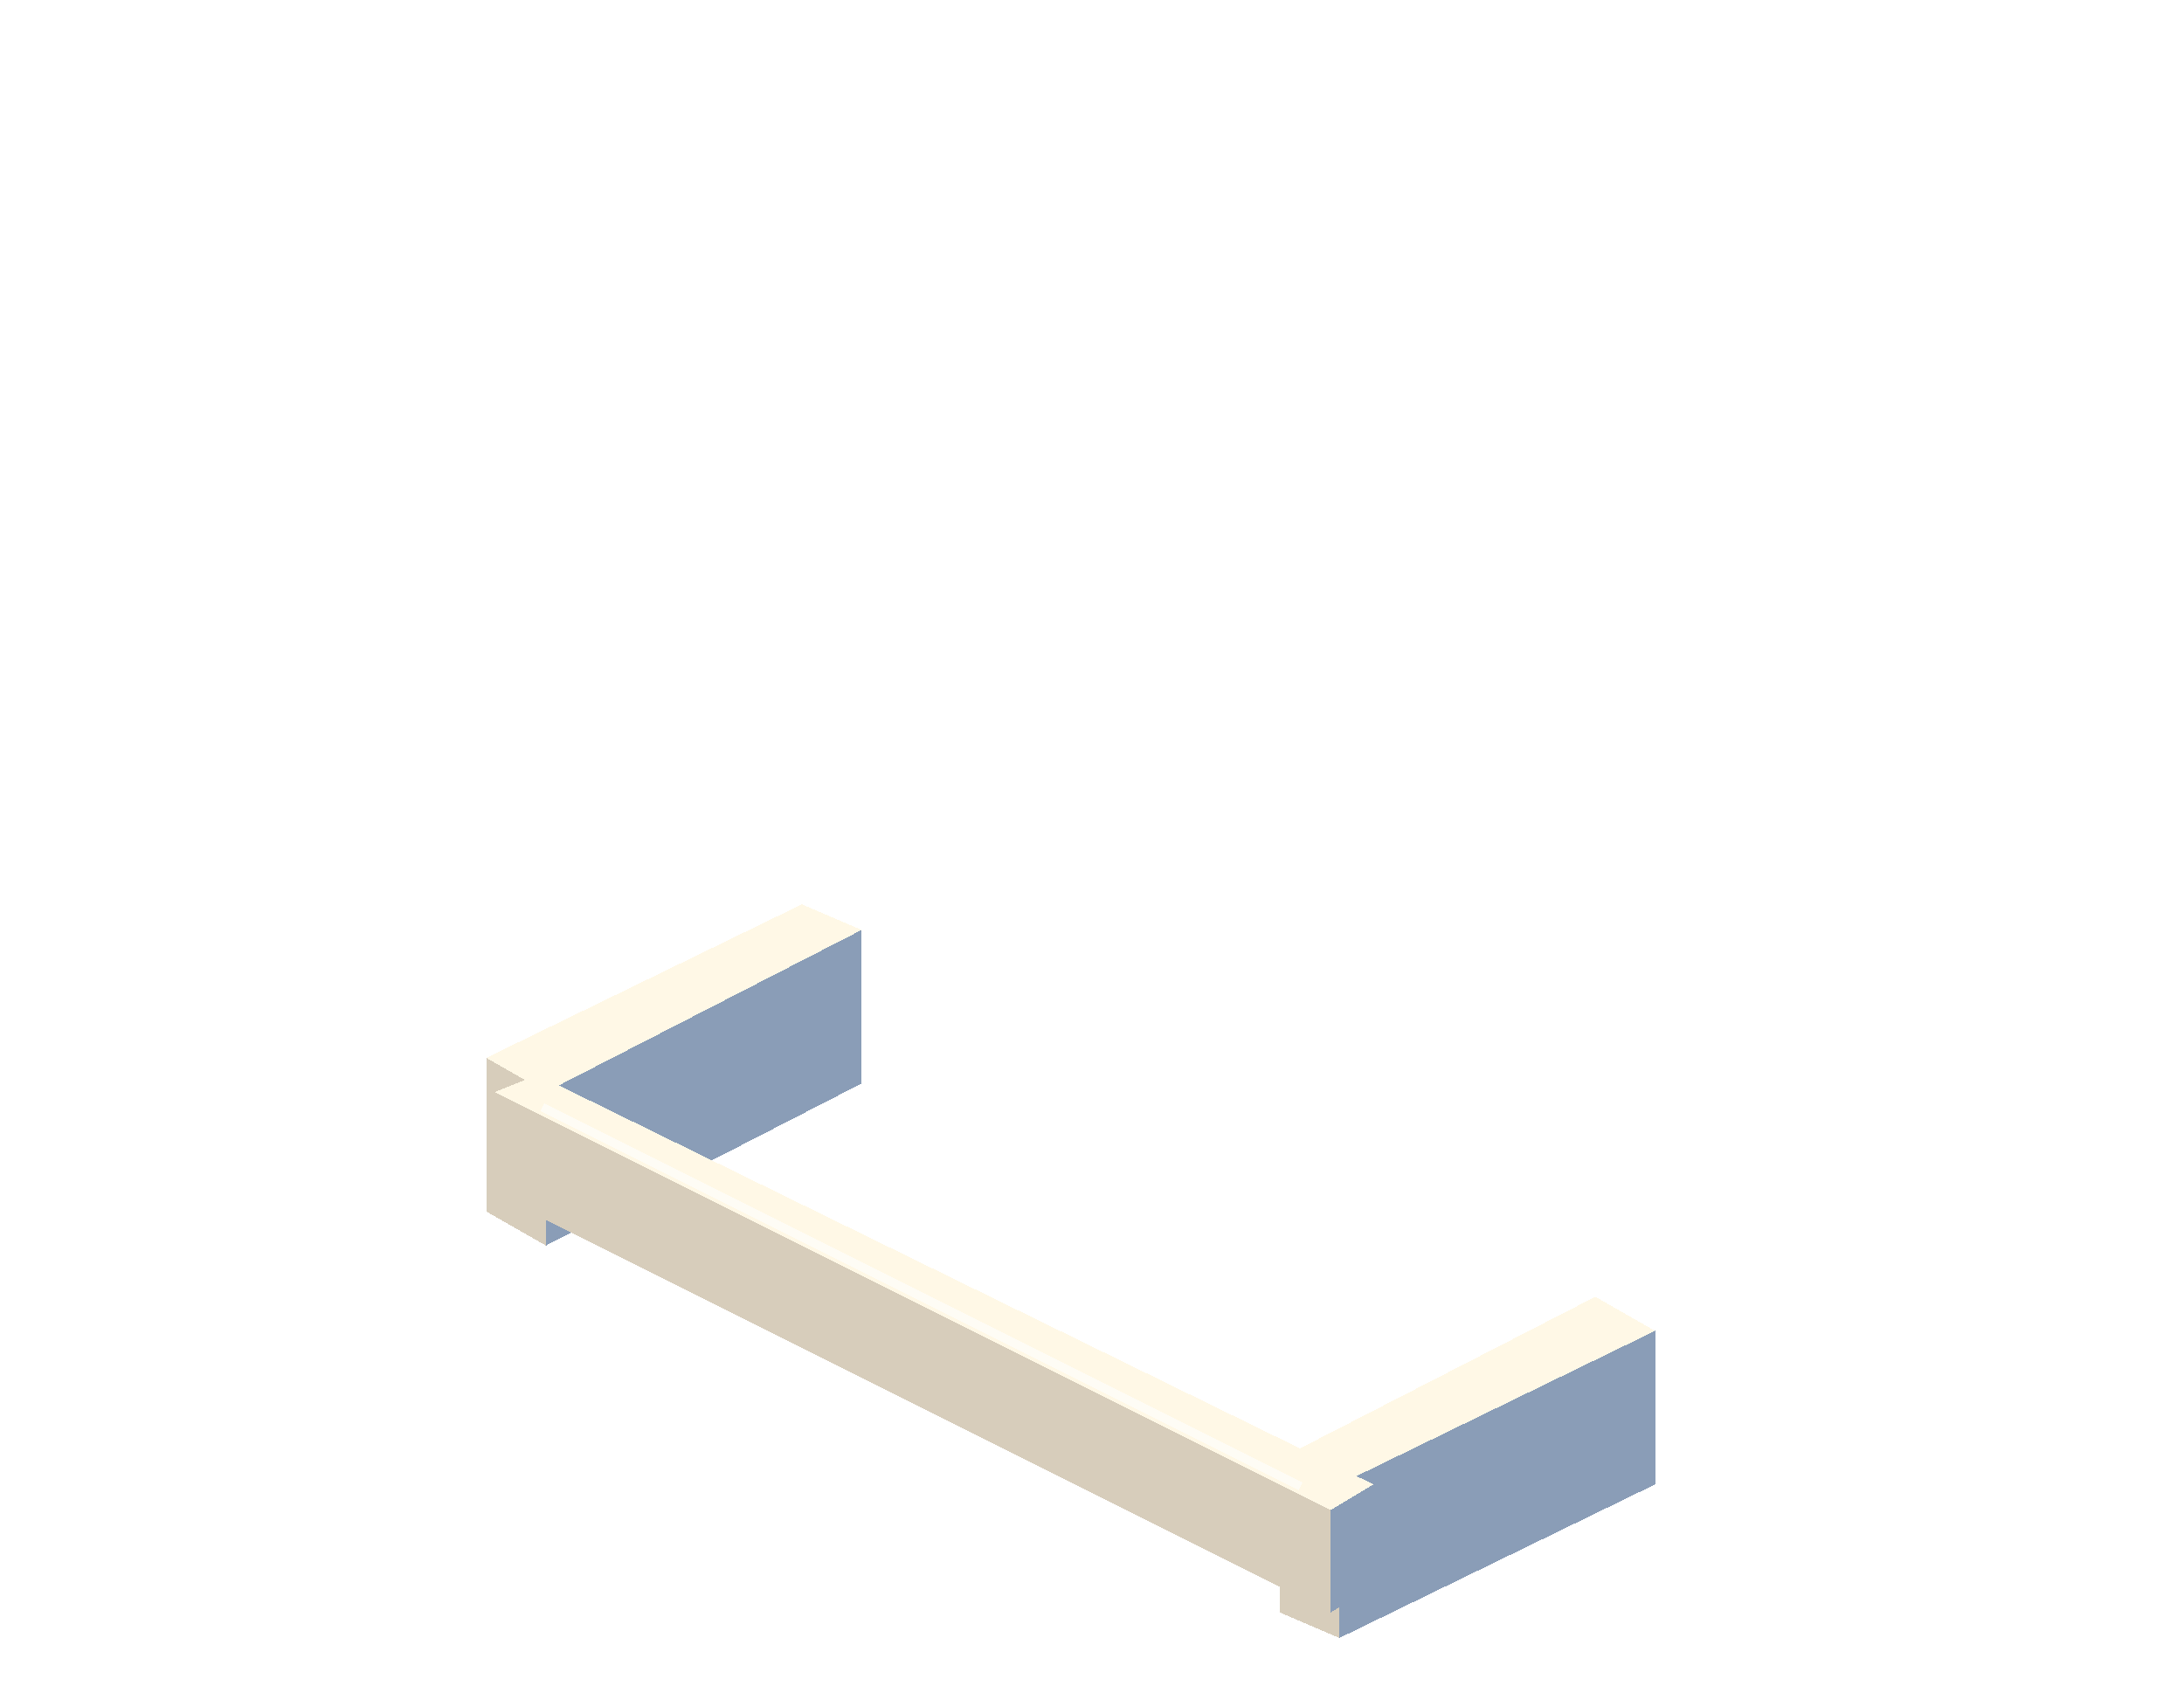
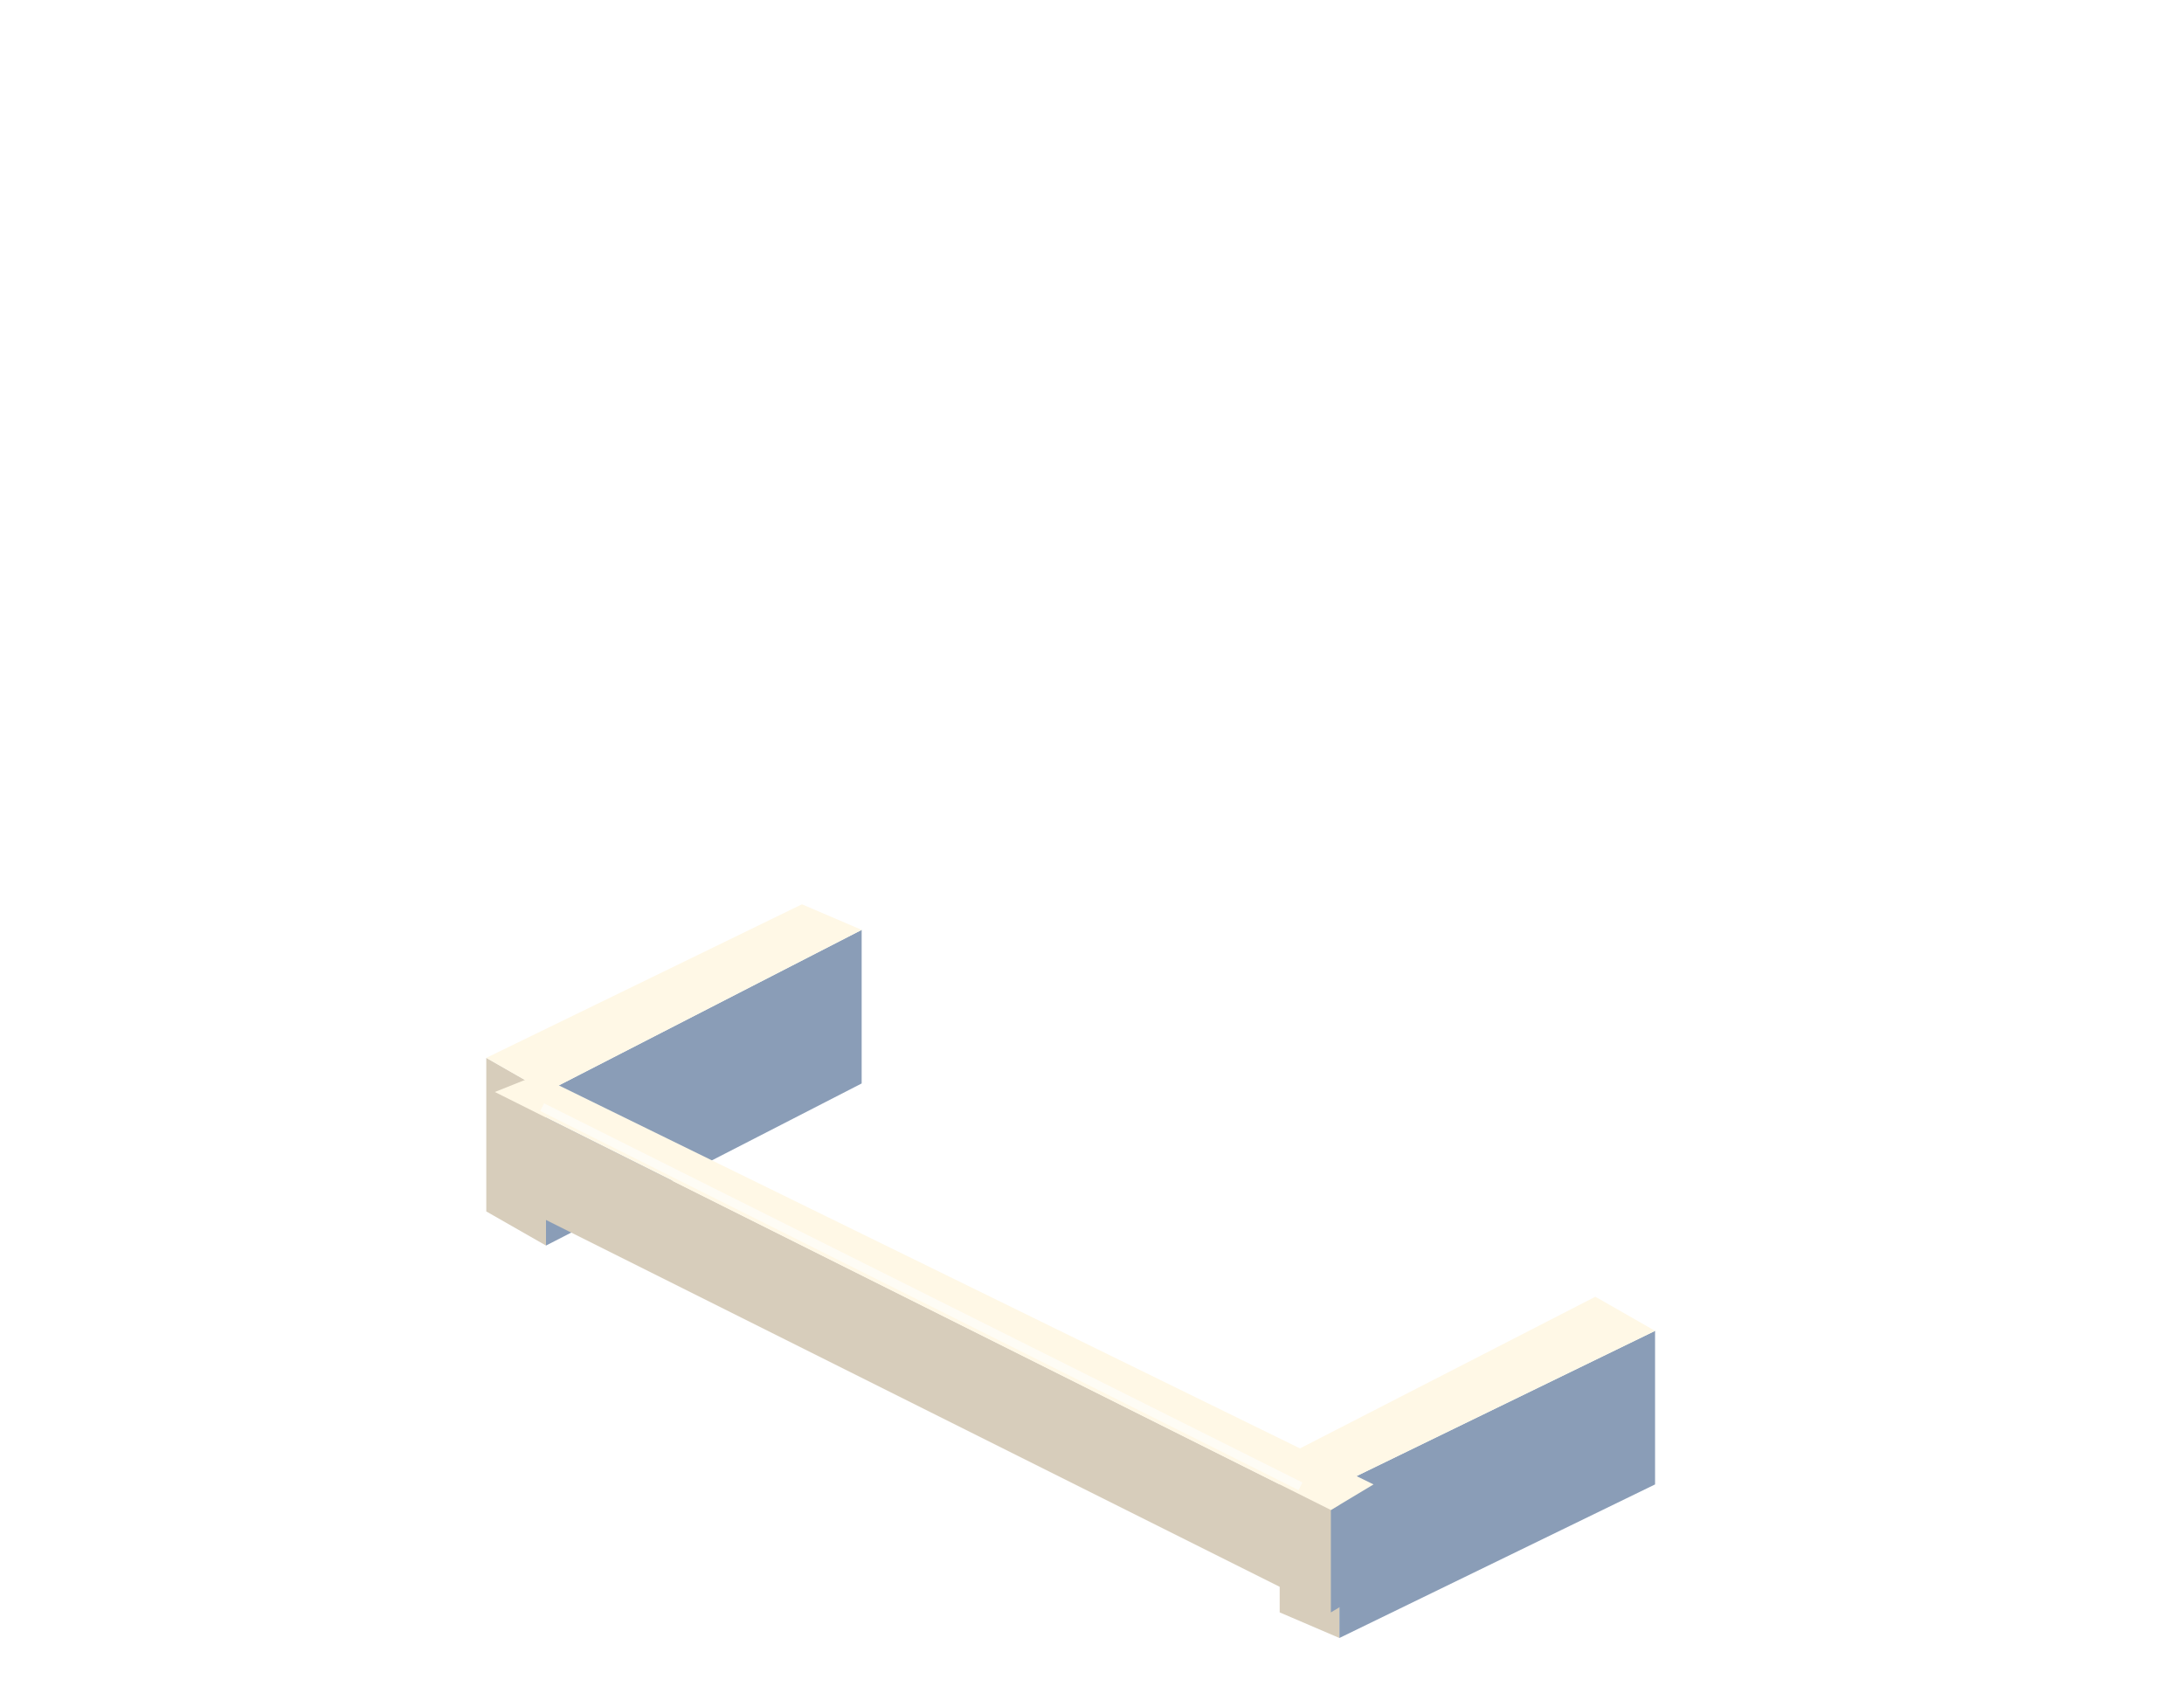
- <svg xmlns="http://www.w3.org/2000/svg" width="256" height="200" viewBox="0 0 256 200" shape-rendering="crispEdges">
+ <svg xmlns="http://www.w3.org/2000/svg" width="256" height="200" viewBox="0 0 256 200" shape-rendering="geometricPrecision">
  <polygon points="57,124 64,128 64,146 57,142" fill="#D7CDBB" />
  <polygon points="101,109 64,128 64,146 101,127" fill="#8A9DB7" />
  <polygon points="94,106 101,109 64,128 57,124" fill="#FFF8E6" />
  <polygon points="150,171 157,174 157,192 150,189" fill="#D7CDBB" />
  <polygon points="194,156 157,174 157,192 194,174" fill="#8A9DB7" />
  <polygon points="187,152 194,156 157,174 150,171" fill="#FFF8E6" />
  <polygon points="58,128 156,177 156,189 58,140" fill="#D7CDBB" />
  <polygon points="161,174 156,177 156,189 161,186" fill="#8A9DB7" />
  <polygon points="63,126 161,174 156,177 58,128" fill="#FFF8E6" />
  <polyline points="64,130 152,174" fill="none" stroke="#FEFCF5" stroke-width="1" stroke-linecap="square" />
</svg>
